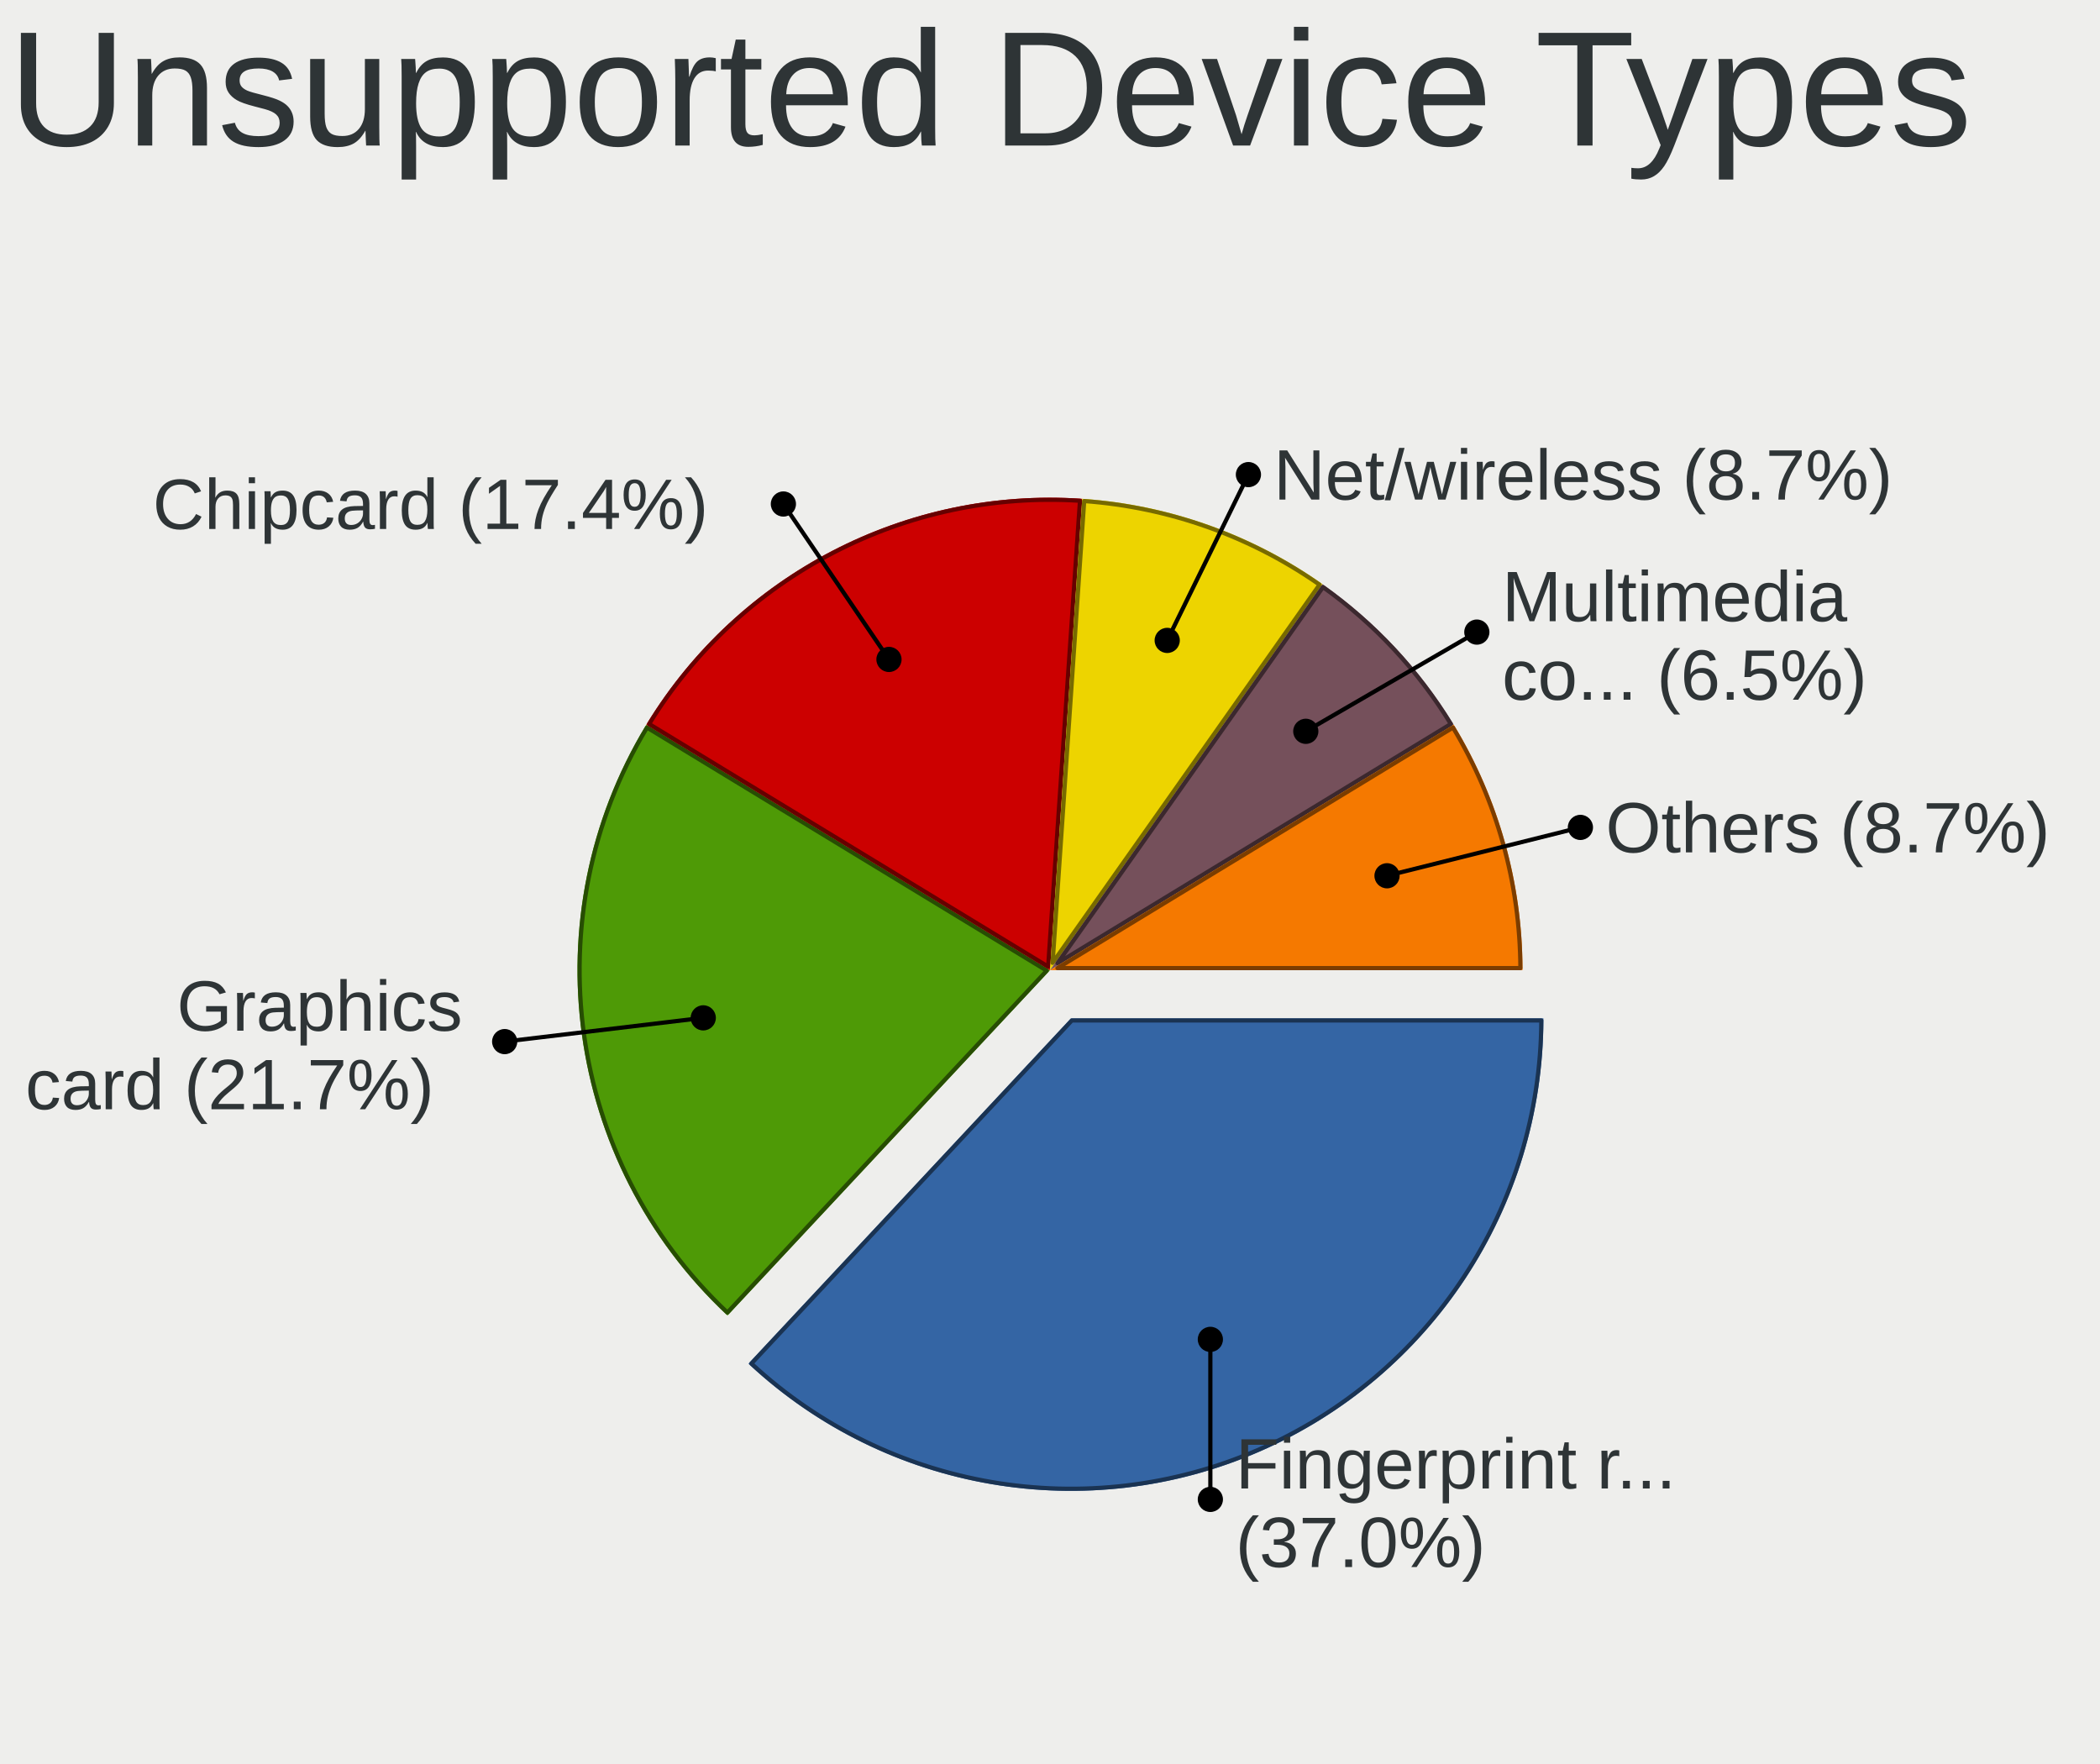
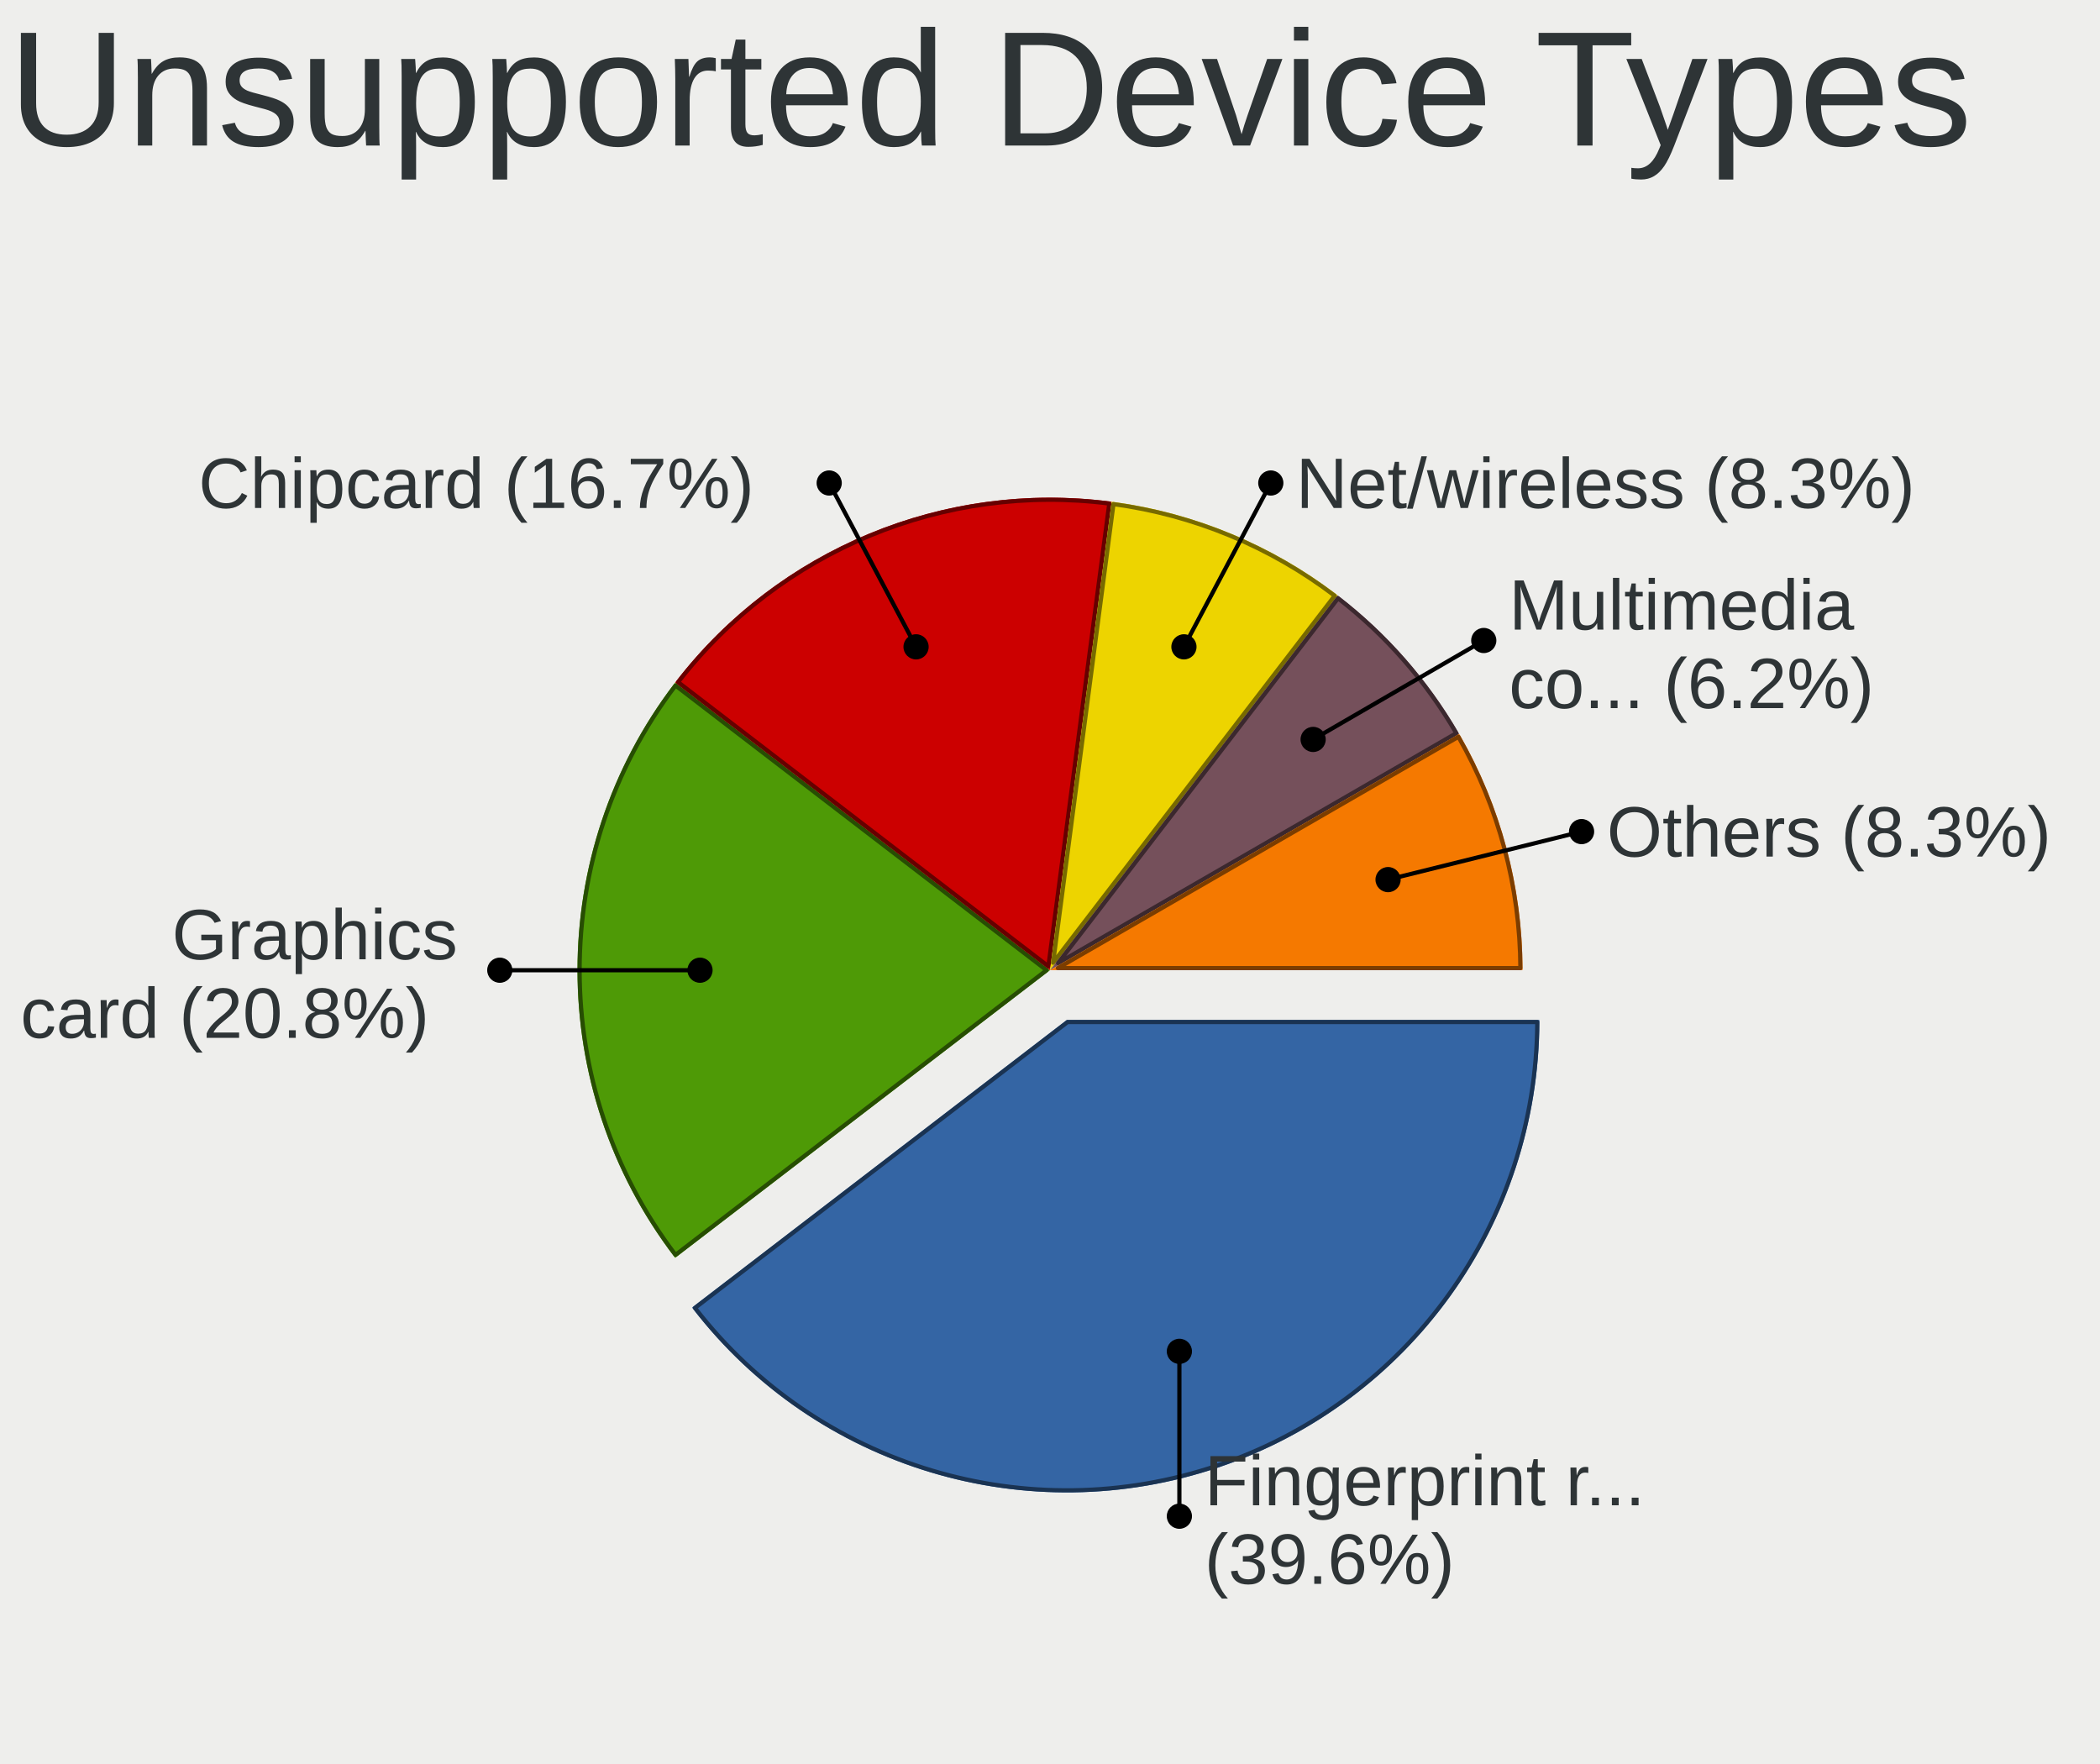
<svg xmlns="http://www.w3.org/2000/svg" width="500" height="420" version="1.0" id="ezcGraph">
  <defs />
  <g id="ezcGraphChart" color-rendering="optimizeQuality" shape-rendering="geometricPrecision" text-rendering="optimizeLegibility">
    <path d=" M 0,420 L 0,0 L 500,0 L 500,420 L 0,420 z " style="fill: #eeeeec; fill-opacity: 1.00; stroke: none;" id="ezcGraphPolygon_1" />
    <path d=" M 0,42 L 0,0 L 500,0 L 500,42 L 0,42 z " style="fill: #000000; fill-opacity: 0.00; stroke: none;" id="ezcGraphPolygon_2" />
-     <path d="M 254.98,242.47 L 367.48,242.47 A 112.50,112.50 0 0,1 178.19,324.68 z" style="fill: #3465a4; fill-opacity: 1.00; stroke: none; cursor: pointer;" id="ezcGraphCircleSector_4" />
-     <path d="M 255.20,242.97 L 366.98,242.97 A 112.00,112.00 0 0,1 178.90,324.66 z" style="fill: none; stroke: #1a3352; stroke-width: 1; stroke-opacity: 1.00; stroke-linecap: round; stroke-linejoin: round;" id="ezcGraphCircleSector_5" />
-     <path d="M 250.00,231.00 L 173.21,313.22 A 112.50,112.50 0 0,1 153.88,172.55 z" style="fill: #4e9a06; fill-opacity: 1.00; stroke: none; cursor: pointer;" id="ezcGraphCircleSector_6" />
-     <path d="M 249.22,231.11 L 173.19,312.51 A 112.00,112.00 0 0,1 154.05,173.23 z" style="fill: none; stroke: #274d03; stroke-width: 1; stroke-opacity: 1.00; stroke-linecap: round; stroke-linejoin: round;" id="ezcGraphCircleSector_7" />
-     <path d="M 250.00,231.00 L 153.88,172.55 A 112.50,112.50 0 0,1 257.68,118.76 z" style="fill: #cc0000; fill-opacity: 1.00; stroke: none; cursor: pointer;" id="ezcGraphCircleSector_8" />
-     <path d="M 249.56,230.15 L 154.56,172.38 A 112.00,112.00 0 0,1 257.14,119.23 z" style="fill: none; stroke: #660000; stroke-width: 1; stroke-opacity: 1.00; stroke-linecap: round; stroke-linejoin: round;" id="ezcGraphCircleSector_9" />
-     <path d="M 250.00,231.00 L 257.68,118.76 A 112.50,112.50 0 0,1 314.88,139.09 z" style="fill: #edd400; fill-opacity: 1.00; stroke: none; cursor: pointer;" id="ezcGraphCircleSector_10" />
-     <path d="M 250.62,229.25 L 258.14,119.30 A 112.00,112.00 0 0,1 314.18,139.21 z" style="fill: none; stroke: #776a00; stroke-width: 1; stroke-opacity: 1.00; stroke-linecap: round; stroke-linejoin: round;" id="ezcGraphCircleSector_11" />
-     <path d="M 250.00,231.00 L 314.88,139.09 A 112.50,112.50 0 0,1 346.12,172.55 z" style="fill: #75505b; fill-opacity: 1.00; stroke: none; cursor: pointer;" id="ezcGraphCircleSector_12" />
-     <path d="M 251.80,229.32 L 315.00,139.79 A 112.00,112.00 0 0,1 345.44,172.38 z" style="fill: none; stroke: #3b282e; stroke-width: 1; stroke-opacity: 1.00; stroke-linecap: round; stroke-linejoin: round;" id="ezcGraphCircleSector_13" />
-     <path d="M 250.00,231.00 L 346.12,172.55 A 112.50,112.50 0 0,1 362.50,231.00 z" style="fill: #f57900; fill-opacity: 1.00; stroke: none;" id="ezcGraphCircleSector_14" />
-     <path d="M 251.78,230.50 L 345.95,173.23 A 112.00,112.00 0 0,1 362.00,230.50 z" style="fill: none; stroke: #7b3d00; stroke-width: 1; stroke-opacity: 1.00; stroke-linecap: round; stroke-linejoin: round;" id="ezcGraphCircleSector_15" />
-     <path d=" M 211.661,157.01 L 186.52,120" style="fill: none; stroke: #000000; stroke-width: 1; stroke-opacity: 1.00; stroke-linecap: round; stroke-linejoin: round;" id="ezcGraphLine_16" />
-     <ellipse cx="211.661" cy="157.01" rx="3" ry="3" style="fill: #000000; fill-opacity: 1.00; stroke: none;" id="ezcGraphCircle_17" />
-     <ellipse cx="186.52" cy="120" rx="3" ry="3" style="fill: #000000; fill-opacity: 1.00; stroke: none;" id="ezcGraphCircle_18" />
-     <path d=" M 167.443,242.347 L 120.161,248" style="fill: none; stroke: #000000; stroke-width: 1; stroke-opacity: 1.00; stroke-linecap: round; stroke-linejoin: round;" id="ezcGraphLine_20" />
-     <ellipse cx="167.443" cy="242.347" rx="3" ry="3" style="fill: #000000; fill-opacity: 1.00; stroke: none;" id="ezcGraphCircle_21" />
-     <ellipse cx="120.161" cy="248" rx="3" ry="3" style="fill: #000000; fill-opacity: 1.00; stroke: none;" id="ezcGraphCircle_22" />
-     <path d=" M 277.907,152.478 L 297.243,113" style="fill: none; stroke: #000000; stroke-width: 1; stroke-opacity: 1.00; stroke-linecap: round; stroke-linejoin: round;" id="ezcGraphLine_24" />
-     <ellipse cx="277.907" cy="152.478" rx="3" ry="3" style="fill: #000000; fill-opacity: 1.00; stroke: none;" id="ezcGraphCircle_25" />
-     <ellipse cx="297.243" cy="113" rx="3" ry="3" style="fill: #000000; fill-opacity: 1.00; stroke: none;" id="ezcGraphCircle_26" />
-     <path d=" M 310.903,174.121 L 351.628,150.5" style="fill: none; stroke: #000000; stroke-width: 1; stroke-opacity: 1.00; stroke-linecap: round; stroke-linejoin: round;" id="ezcGraphLine_28" />
-     <ellipse cx="310.903" cy="174.121" rx="3" ry="3" style="fill: #000000; fill-opacity: 1.00; stroke: none;" id="ezcGraphCircle_29" />
-     <ellipse cx="351.628" cy="150.5" rx="3" ry="3" style="fill: #000000; fill-opacity: 1.00; stroke: none;" id="ezcGraphCircle_30" />
-     <path d=" M 330.243,208.517 L 376.287,197" style="fill: none; stroke: #000000; stroke-width: 1; stroke-opacity: 1.00; stroke-linecap: round; stroke-linejoin: round;" id="ezcGraphLine_32" />
-     <ellipse cx="330.243" cy="208.517" rx="3" ry="3" style="fill: #000000; fill-opacity: 1.00; stroke: none;" id="ezcGraphCircle_33" />
-     <ellipse cx="376.287" cy="197" rx="3" ry="3" style="fill: #000000; fill-opacity: 1.00; stroke: none;" id="ezcGraphCircle_34" />
-     <path d=" M 288.18,318.899 L 288.18,357" style="fill: none; stroke: #000000; stroke-width: 1; stroke-opacity: 1.00; stroke-linecap: round; stroke-linejoin: round;" id="ezcGraphLine_36" />
-     <ellipse cx="288.18" cy="318.899" rx="3" ry="3" style="fill: #000000; fill-opacity: 1.00; stroke: none;" id="ezcGraphCircle_37" />
-     <ellipse cx="288.18" cy="357" rx="3" ry="3" style="fill: #000000; fill-opacity: 1.00; stroke: none;" id="ezcGraphCircle_38" />
+     <path d="M 254.02,242.84 L 366.52,242.84 A 112.50,112.50 0 0,1 164.77,311.32 z" style="fill: #3465a4; fill-opacity: 1.00; stroke: none; cursor: pointer;" id="ezcGraphCircleSector_4" />
+     <path d="M 254.19,243.34 L 366.02,243.34 A 112.00,112.00 0 0,1 165.47,311.41 z" style="fill: none; stroke: #1a3352; stroke-width: 1; stroke-opacity: 1.00; stroke-linecap: round; stroke-linejoin: round;" id="ezcGraphCircleSector_5" />
+     <path d="M 250.00,231.00 L 160.75,299.49 A 112.50,112.50 0 0,1 160.75,162.51 z" style="fill: #4e9a06; fill-opacity: 1.00; stroke: none; cursor: pointer;" id="ezcGraphCircleSector_6" />
+     <path d="M 249.18,231.00 L 160.84,298.78 A 112.00,112.00 0 0,1 160.84,163.22 z" style="fill: none; stroke: #274d03; stroke-width: 1; stroke-opacity: 1.00; stroke-linecap: round; stroke-linejoin: round;" id="ezcGraphCircleSector_7" />
+     <path d="M 250.00,231.00 L 160.75,162.51 A 112.50,112.50 0 0,1 264.68,119.46 z" style="fill: #cc0000; fill-opacity: 1.00; stroke: none; cursor: pointer;" id="ezcGraphCircleSector_8" />
+     <path d="M 249.62,230.08 L 161.45,162.42 A 112.00,112.00 0 0,1 264.12,119.89 z" style="fill: none; stroke: #660000; stroke-width: 1; stroke-opacity: 1.00; stroke-linecap: round; stroke-linejoin: round;" id="ezcGraphCircleSector_9" />
+     <path d="M 250.00,231.00 L 264.68,119.46 A 112.50,112.50 0 0,1 318.49,141.75 z" style="fill: #edd400; fill-opacity: 1.00; stroke: none; cursor: pointer;" id="ezcGraphCircleSector_10" />
+     <path d="M 250.74,229.22 L 265.11,120.02 A 112.00,112.00 0 0,1 317.78,141.84 z" style="fill: none; stroke: #776a00; stroke-width: 1; stroke-opacity: 1.00; stroke-linecap: round; stroke-linejoin: round;" id="ezcGraphCircleSector_11" />
+     <path d="M 250.00,231.00 L 318.49,141.75 A 112.50,112.50 0 0,1 347.43,174.75 z" style="fill: #75505b; fill-opacity: 1.00; stroke: none; cursor: pointer;" id="ezcGraphCircleSector_12" />
+     <path d="M 251.93,229.31 L 318.58,142.45 A 112.00,112.00 0 0,1 346.74,174.57 z" style="fill: none; stroke: #3b282e; stroke-width: 1; stroke-opacity: 1.00; stroke-linecap: round; stroke-linejoin: round;" id="ezcGraphCircleSector_13" />
+     <path d="M 250.00,231.00 L 347.43,174.75 A 112.50,112.50 0 0,1 362.50,231.00 z" style="fill: #f57900; fill-opacity: 1.00; stroke: none;" id="ezcGraphCircleSector_14" />
+     <path d="M 251.87,230.50 L 347.24,175.43 A 112.00,112.00 0 0,1 362.00,230.50 z" style="fill: none; stroke: #7b3d00; stroke-width: 1; stroke-opacity: 1.00; stroke-linecap: round; stroke-linejoin: round;" id="ezcGraphCircleSector_15" />
+     <path d=" M 218.11,154.01 L 197.428,115" style="fill: none; stroke: #000000; stroke-width: 1; stroke-opacity: 1.00; stroke-linecap: round; stroke-linejoin: round;" id="ezcGraphLine_16" />
+     <ellipse cx="218.11" cy="154.01" rx="3" ry="3" style="fill: #000000; fill-opacity: 1.00; stroke: none;" id="ezcGraphCircle_17" />
+     <ellipse cx="197.428" cy="115" rx="3" ry="3" style="fill: #000000; fill-opacity: 1.00; stroke: none;" id="ezcGraphCircle_18" />
+     <path d=" M 166.667,231 L 119,231" style="fill: none; stroke: #000000; stroke-width: 1; stroke-opacity: 1.00; stroke-linecap: round; stroke-linejoin: round;" id="ezcGraphLine_20" />
+     <ellipse cx="166.667" cy="231" rx="3" ry="3" style="fill: #000000; fill-opacity: 1.00; stroke: none;" id="ezcGraphCircle_21" />
+     <ellipse cx="119" cy="231" rx="3" ry="3" style="fill: #000000; fill-opacity: 1.00; stroke: none;" id="ezcGraphCircle_22" />
+     <path d=" M 281.89,154.01 L 302.572,115" style="fill: none; stroke: #000000; stroke-width: 1; stroke-opacity: 1.00; stroke-linecap: round; stroke-linejoin: round;" id="ezcGraphLine_24" />
+     <ellipse cx="281.89" cy="154.01" rx="3" ry="3" style="fill: #000000; fill-opacity: 1.00; stroke: none;" id="ezcGraphCircle_25" />
+     <ellipse cx="302.572" cy="115" rx="3" ry="3" style="fill: #000000; fill-opacity: 1.00; stroke: none;" id="ezcGraphCircle_26" />
+     <path d=" M 312.653,176.054 L 353.277,152.5" style="fill: none; stroke: #000000; stroke-width: 1; stroke-opacity: 1.00; stroke-linecap: round; stroke-linejoin: round;" id="ezcGraphLine_28" />
+     <ellipse cx="312.653" cy="176.054" rx="3" ry="3" style="fill: #000000; fill-opacity: 1.00; stroke: none;" id="ezcGraphCircle_29" />
+     <ellipse cx="353.277" cy="152.5" rx="3" ry="3" style="fill: #000000; fill-opacity: 1.00; stroke: none;" id="ezcGraphCircle_30" />
+     <path d=" M 330.494,209.432 L 376.565,198" style="fill: none; stroke: #000000; stroke-width: 1; stroke-opacity: 1.00; stroke-linecap: round; stroke-linejoin: round;" id="ezcGraphLine_32" />
+     <ellipse cx="330.494" cy="209.432" rx="3" ry="3" style="fill: #000000; fill-opacity: 1.00; stroke: none;" id="ezcGraphCircle_33" />
+     <ellipse cx="376.565" cy="198" rx="3" ry="3" style="fill: #000000; fill-opacity: 1.00; stroke: none;" id="ezcGraphCircle_34" />
+     <path d=" M 280.805,321.748 L 280.805,361" style="fill: none; stroke: #000000; stroke-width: 1; stroke-opacity: 1.00; stroke-linecap: round; stroke-linejoin: round;" id="ezcGraphLine_36" />
+     <ellipse cx="280.805" cy="321.748" rx="3" ry="3" style="fill: #000000; fill-opacity: 1.00; stroke: none;" id="ezcGraphCircle_37" />
+     <ellipse cx="280.805" cy="361" rx="3" ry="3" style="fill: #000000; fill-opacity: 1.00; stroke: none;" id="ezcGraphCircle_38" />
    <g id="ezcGraphTextBox_3">
      <path d=" M 1.46,41.5 L 1.46,1 L 499.04,1 L 499.04,41.5 L 1.46,41.5 z " style="fill: #ffffff; fill-opacity: 0.00; stroke: none;" id="ezcGraphPolygon_40" />
      <text id="ezcGraphTextBox_3_text" x="1.96" text-length="496.08px" y="34.65" style="font-size: 39px; font-family: 'Arial'; fill: #2e3436; fill-opacity: 1.00; stroke: none;">Unsupported Device Types</text>
    </g>
    <g id="ezcGraphTextBox_19" style=" cursor: pointer;">
-       <path d=" M 35.86,129.5 L 35.86,111 L 181.52,111 L 181.52,129.5 L 35.86,129.5 z " style="fill: #ffffff; fill-opacity: 0.00; stroke: none;" id="ezcGraphPolygon_41" />
-       <text id="ezcGraphTextBox_19_text" x="36.36" text-length="144.16px" y="125.95" style="font-size: 17px; font-family: 'Arial'; fill: #2e3436; fill-opacity: 1.00; stroke: none;">Chipcard (17.4%)</text>
+       <path d=" M 46.767,124.5 L 46.767,106 L 192.428,106 L 192.428,124.5 L 46.767,124.5 z " style="fill: #ffffff; fill-opacity: 0.00; stroke: none;" id="ezcGraphPolygon_41" />
+       <text id="ezcGraphTextBox_19_text" x="47.267" text-length="144.16px" y="120.95" style="font-size: 17px; font-family: 'Arial'; fill: #2e3436; fill-opacity: 1.00; stroke: none;">Chipcard (16.7%)</text>
    </g>
    <g id="ezcGraphTextBox_23" style=" cursor: pointer;">
-       <path d=" M 5.541,266.05 L 5.541,230.45 L 115.161,230.45 L 115.161,266.05 L 5.541,266.05 z " style="fill: #ffffff; fill-opacity: 0.00; stroke: none;" id="ezcGraphPolygon_42" />
-       <text id="ezcGraphTextBox_23_text" x="42.081" text-length="72.08px" y="245.4" style="font-size: 17px; font-family: 'Arial'; fill: #2e3436; fill-opacity: 1.00; stroke: none;">Graphics</text>
-       <text id="ezcGraphTextBox_23_text" x="6.041" text-length="108.12px" y="264.1" style="font-size: 17px; font-family: 'Arial'; fill: #2e3436; fill-opacity: 1.00; stroke: none;">card (21.7%)</text>
+       <path d=" M 4.38,249.05 L 4.38,213.45 L 114,213.45 L 114,249.05 L 4.38,249.05 z " style="fill: #ffffff; fill-opacity: 0.00; stroke: none;" id="ezcGraphPolygon_42" />
+       <text id="ezcGraphTextBox_23_text" x="40.92" text-length="72.08px" y="228.4" style="font-size: 17px; font-family: 'Arial'; fill: #2e3436; fill-opacity: 1.00; stroke: none;">Graphics</text>
+       <text id="ezcGraphTextBox_23_text" x="4.88" text-length="108.12px" y="247.1" style="font-size: 17px; font-family: 'Arial'; fill: #2e3436; fill-opacity: 1.00; stroke: none;">card (20.8%)</text>
    </g>
    <g id="ezcGraphTextBox_27" style=" cursor: pointer;">
-       <path d=" M 302.743,122.5 L 302.743,104 L 475.433,104 L 475.433,122.5 L 302.743,122.5 z " style="fill: #ffffff; fill-opacity: 0.00; stroke: none;" id="ezcGraphPolygon_43" />
-       <text id="ezcGraphTextBox_27_text" x="303.243" text-length="171.19px" y="118.95" style="font-size: 17px; font-family: 'Arial'; fill: #2e3436; fill-opacity: 1.00; stroke: none;">Net/wireless (8.7%)</text>
+       <path d=" M 308.072,124.5 L 308.072,106 L 480.762,106 L 480.762,124.5 L 308.072,124.5 z " style="fill: #ffffff; fill-opacity: 0.00; stroke: none;" id="ezcGraphPolygon_43" />
+       <text id="ezcGraphTextBox_27_text" x="308.572" text-length="171.19px" y="120.95" style="font-size: 17px; font-family: 'Arial'; fill: #2e3436; fill-opacity: 1.00; stroke: none;">Net/wireless (8.3%)</text>
    </g>
    <g id="ezcGraphTextBox_31" style=" cursor: pointer;">
-       <path d=" M 357.128,168.55 L 357.128,132.95 L 466.748,132.95 L 466.748,168.55 L 357.128,168.55 z " style="fill: #ffffff; fill-opacity: 0.00; stroke: none;" id="ezcGraphPolygon_44" />
-       <text id="ezcGraphTextBox_31_text" x="357.628" text-length="90.1px" y="147.9" style="font-size: 17px; font-family: 'Arial'; fill: #2e3436; fill-opacity: 1.00; stroke: none;">Multimedia</text>
-       <text id="ezcGraphTextBox_31_text" x="357.628" text-length="108.12px" y="166.6" style="font-size: 17px; font-family: 'Arial'; fill: #2e3436; fill-opacity: 1.00; stroke: none;">co... (6.5%)</text>
+       <path d=" M 358.777,170.55 L 358.777,134.95 L 468.397,134.95 L 468.397,170.55 L 358.777,170.55 z " style="fill: #ffffff; fill-opacity: 0.00; stroke: none;" id="ezcGraphPolygon_44" />
+       <text id="ezcGraphTextBox_31_text" x="359.277" text-length="90.1px" y="149.9" style="font-size: 17px; font-family: 'Arial'; fill: #2e3436; fill-opacity: 1.00; stroke: none;">Multimedia</text>
+       <text id="ezcGraphTextBox_31_text" x="359.277" text-length="108.12px" y="168.6" style="font-size: 17px; font-family: 'Arial'; fill: #2e3436; fill-opacity: 1.00; stroke: none;">co... (6.2%)</text>
    </g>
    <g id="ezcGraphTextBox_35">
-       <path d=" M 381.787,206.5 L 381.787,188 L 500.417,188 L 500.417,206.5 L 381.787,206.5 z " style="fill: #ffffff; fill-opacity: 0.00; stroke: none;" id="ezcGraphPolygon_45" />
-       <text id="ezcGraphTextBox_35_text" x="382.287" text-length="117.13px" y="202.95" style="font-size: 17px; font-family: 'Arial'; fill: #2e3436; fill-opacity: 1.00; stroke: none;">Others (8.7%)</text>
+       <path d=" M 382.065,207.5 L 382.065,189 L 500.695,189 L 500.695,207.5 L 382.065,207.5 z " style="fill: #ffffff; fill-opacity: 0.00; stroke: none;" id="ezcGraphPolygon_45" />
+       <text id="ezcGraphTextBox_35_text" x="382.565" text-length="117.13px" y="203.95" style="font-size: 17px; font-family: 'Arial'; fill: #2e3436; fill-opacity: 1.00; stroke: none;">Others (8.3%)</text>
    </g>
    <g id="ezcGraphTextBox_39" style=" cursor: pointer;">
-       <path d=" M 293.68,375.05 L 293.68,339.45 L 439.34,339.45 L 439.34,375.05 L 293.68,375.05 z " style="fill: #ffffff; fill-opacity: 0.00; stroke: none;" id="ezcGraphPolygon_46" />
-       <text id="ezcGraphTextBox_39_text" x="294.18" text-length="144.16px" y="354.4" style="font-size: 17px; font-family: 'Arial'; fill: #2e3436; fill-opacity: 1.00; stroke: none;">Fingerprint r...</text>
-       <text id="ezcGraphTextBox_39_text" x="294.18" text-length="63.07px" y="373.1" style="font-size: 17px; font-family: 'Arial'; fill: #2e3436; fill-opacity: 1.00; stroke: none;">(37.0%)</text>
+       <path d=" M 286.305,379.05 L 286.305,343.45 L 431.965,343.45 L 431.965,379.05 L 286.305,379.05 z " style="fill: #ffffff; fill-opacity: 0.00; stroke: none;" id="ezcGraphPolygon_46" />
+       <text id="ezcGraphTextBox_39_text" x="286.805" text-length="144.16px" y="358.4" style="font-size: 17px; font-family: 'Arial'; fill: #2e3436; fill-opacity: 1.00; stroke: none;">Fingerprint r...</text>
+       <text id="ezcGraphTextBox_39_text" x="286.805" text-length="63.07px" y="377.1" style="font-size: 17px; font-family: 'Arial'; fill: #2e3436; fill-opacity: 1.00; stroke: none;">(39.6%)</text>
    </g>
  </g>
</svg>
